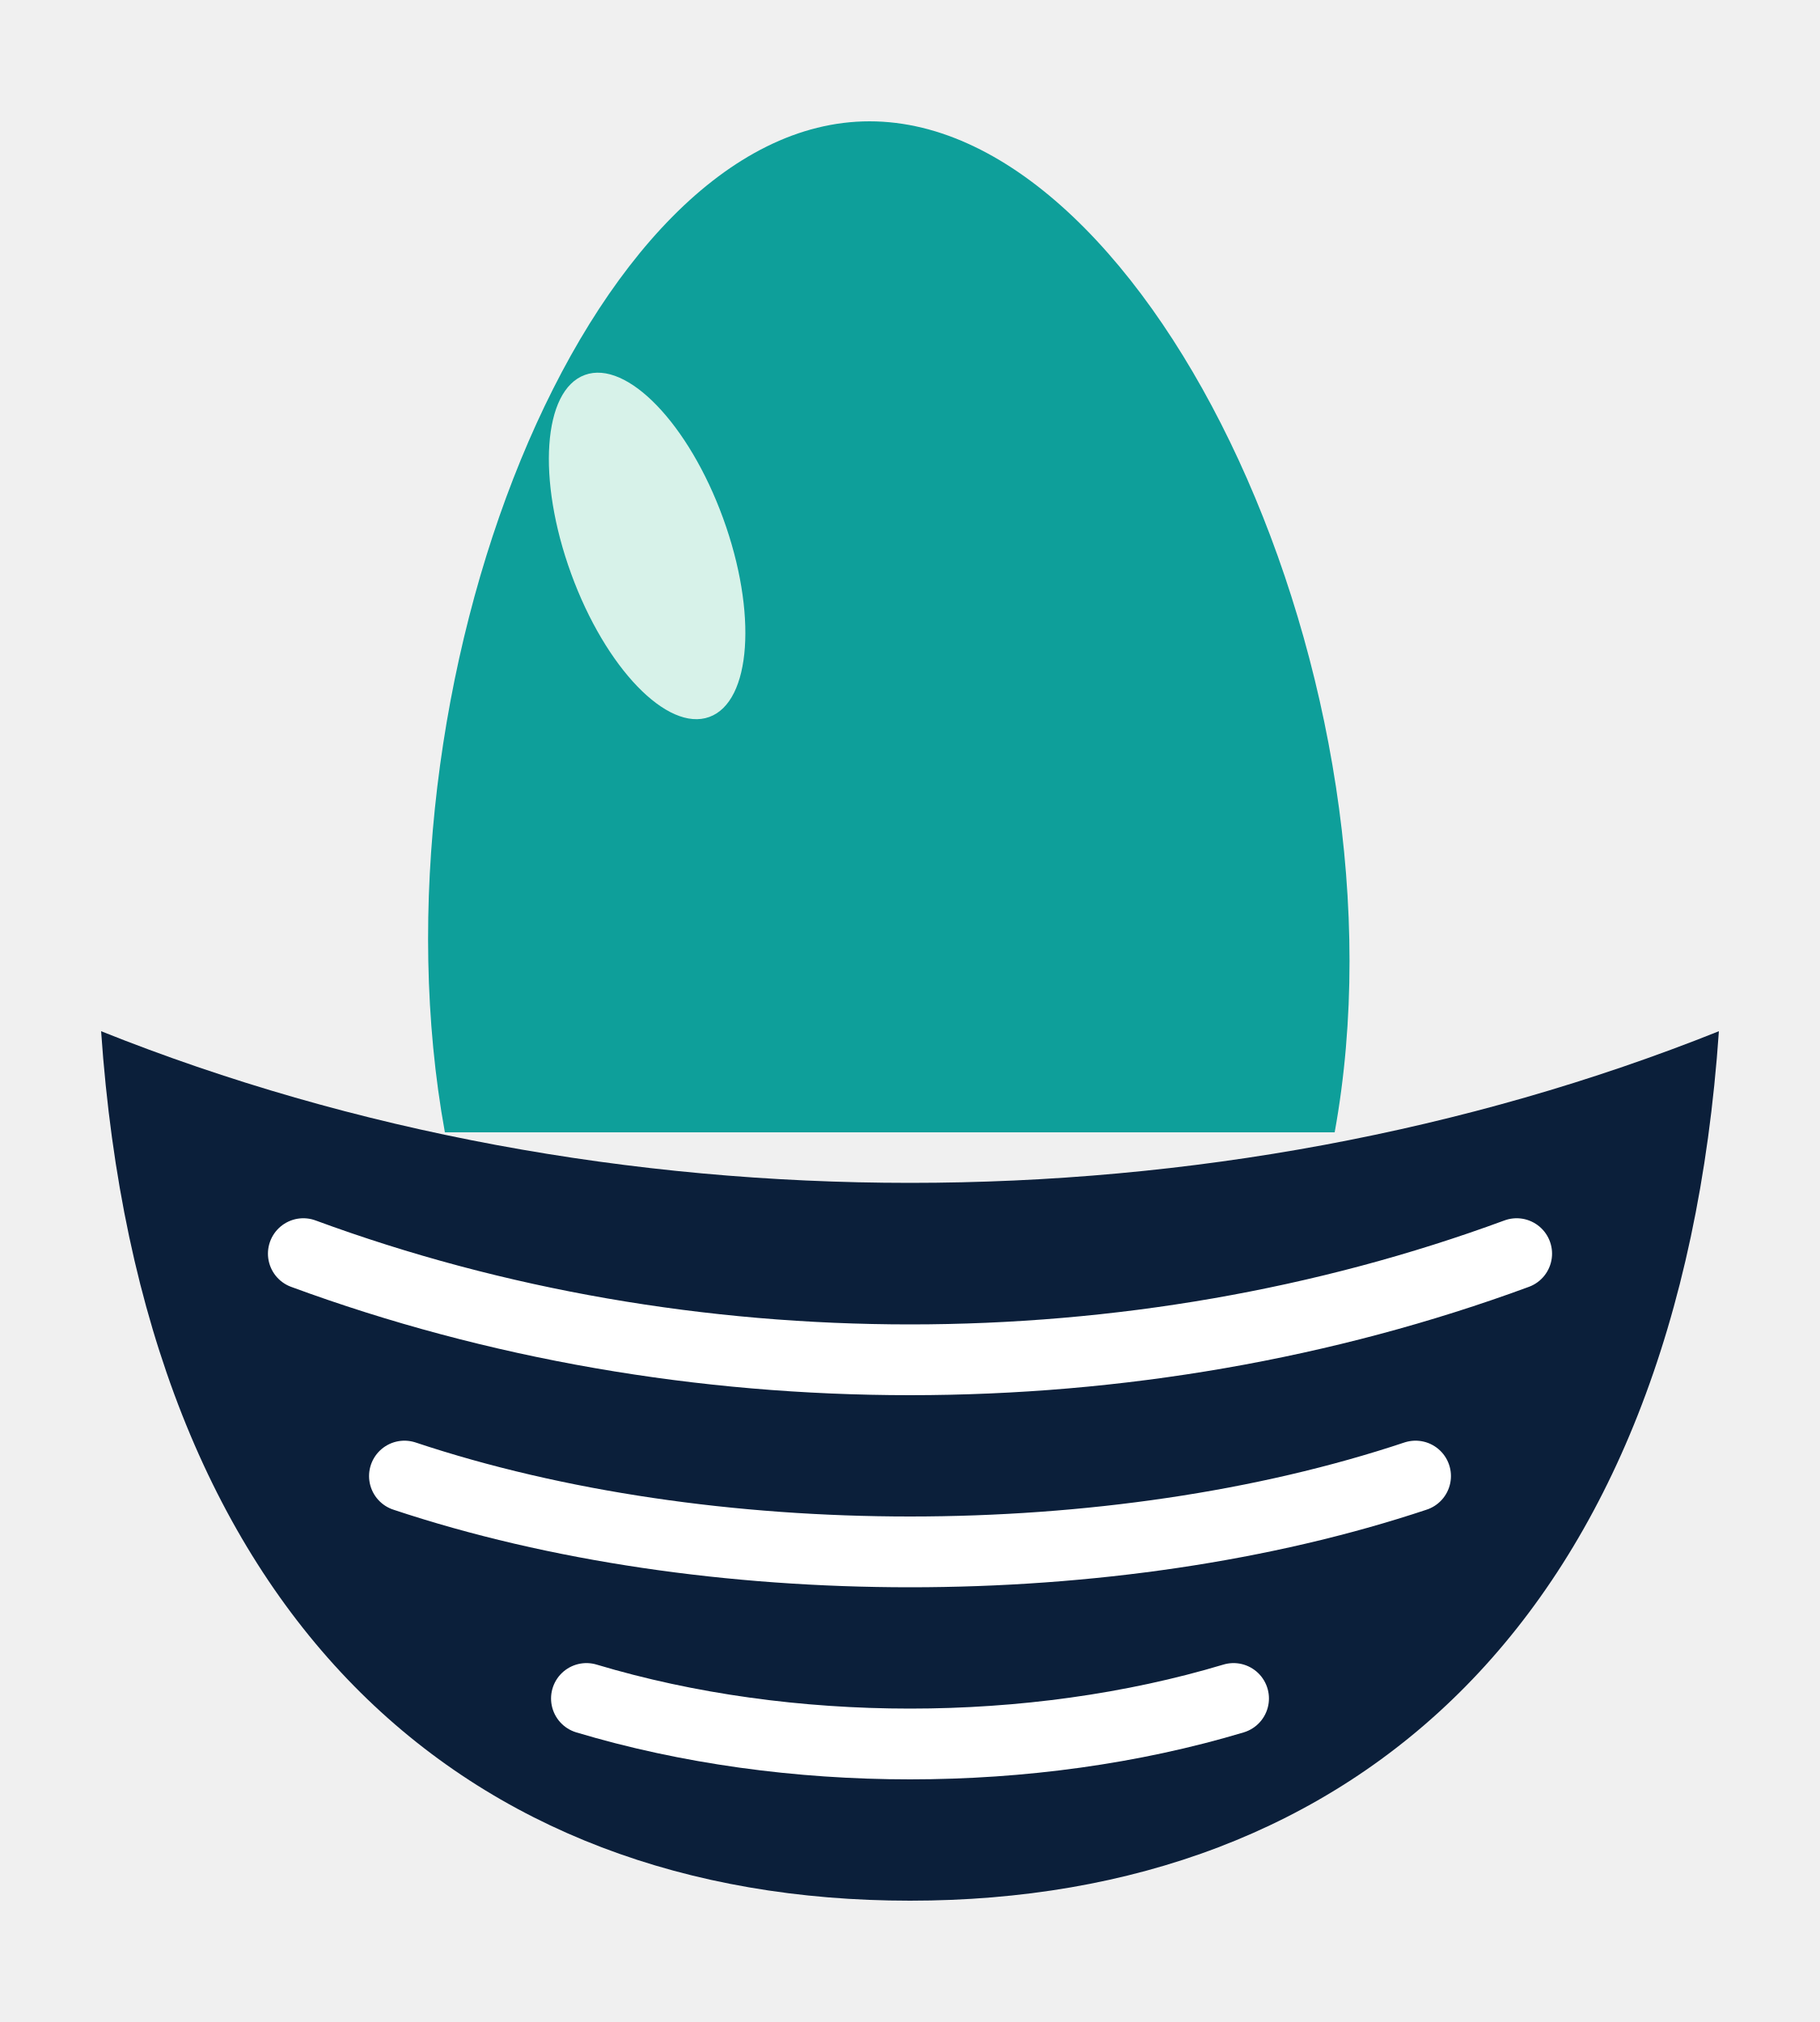
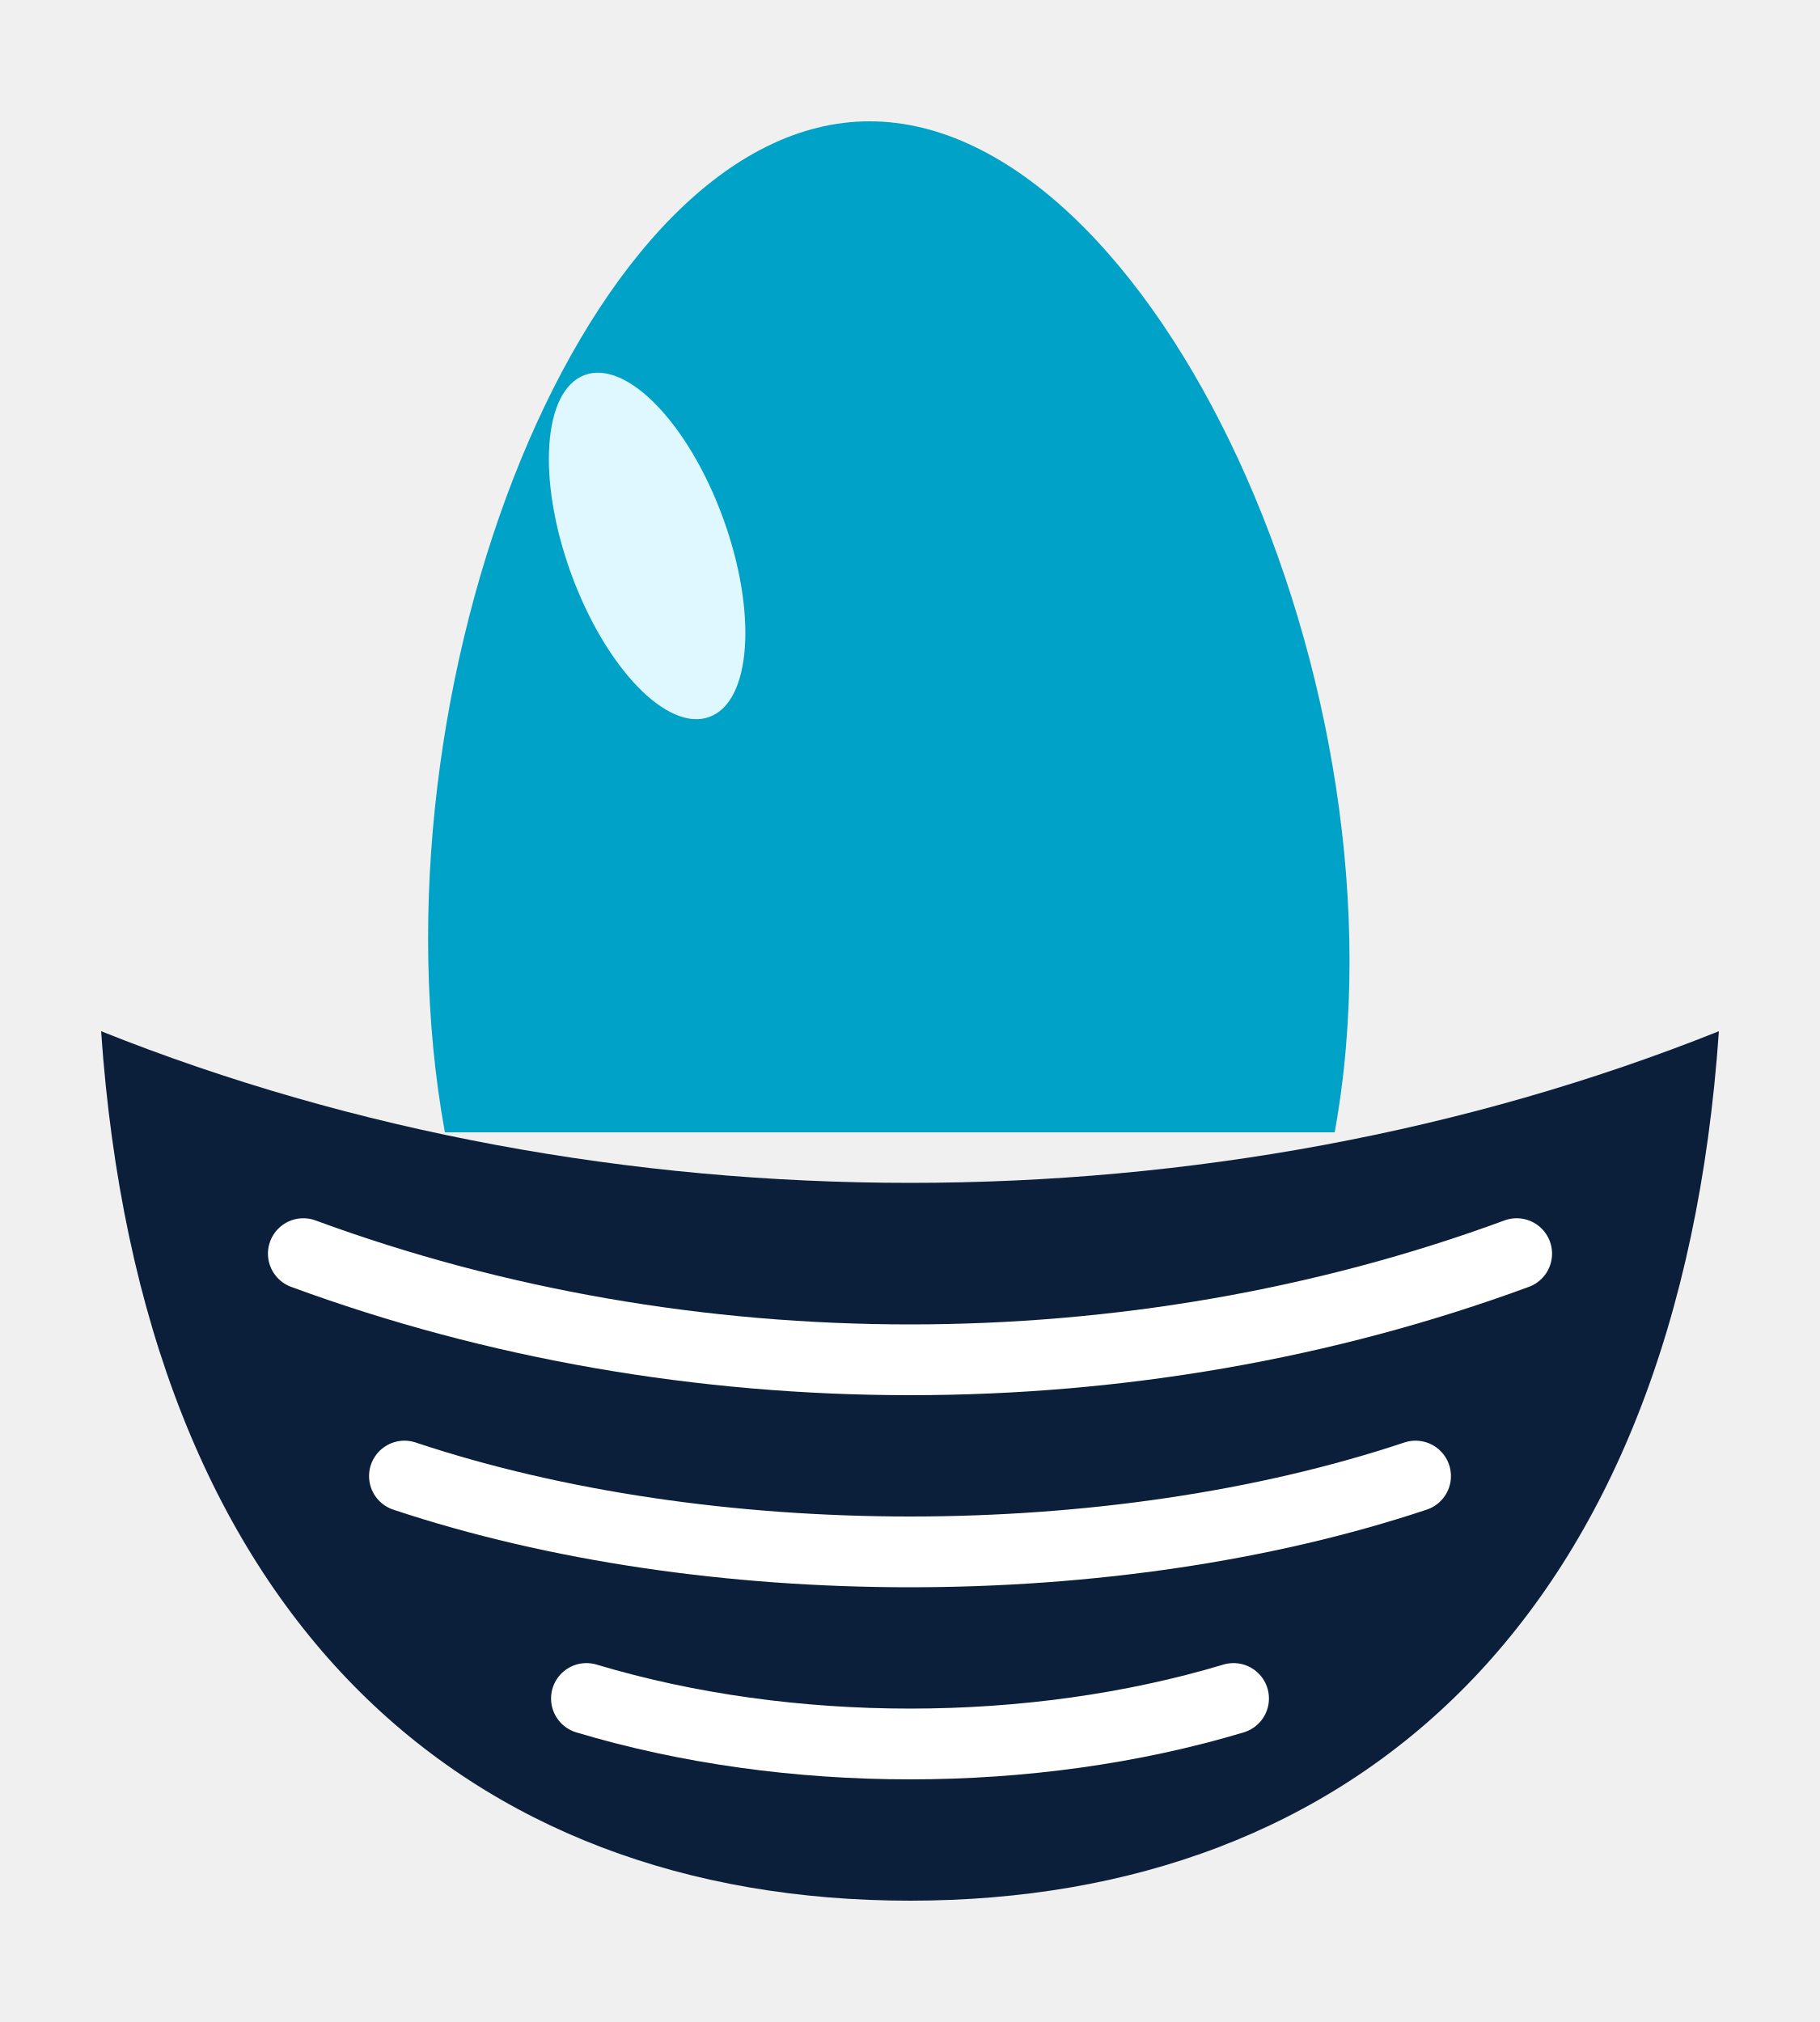
<svg xmlns="http://www.w3.org/2000/svg" viewBox="0 0 90 100" fill="none">
-   <path d="M22 56C18 34 29 6 43 6s27 28 23 50H22Z" fill="#0e9f9a" />
-   <ellipse cx="32" cy="27" rx="4" ry="9" transform="rotate(-20 32 27)" fill="#d7f2e9" />
+   <path d="M22 56C18 34 29 6 43 6s27 28 23 50H22Z" fill="#00a2c7" />
+   <ellipse cx="32" cy="27" rx="4" ry="9" transform="rotate(-20 32 27)" fill="#dff8ff" />
  <path d="M5 51c25 10 55 10 80 0-2 29-18 43-40 43S7 80 5 51Z" fill="#0b1f3a" />
  <path d="M15 62c19 7 41 7 60 0M20 73c15 5 35 5 50 0M29 84c10 3 22 3 32 0" stroke="#fff" stroke-width="3.5" stroke-linecap="round" />
</svg>
